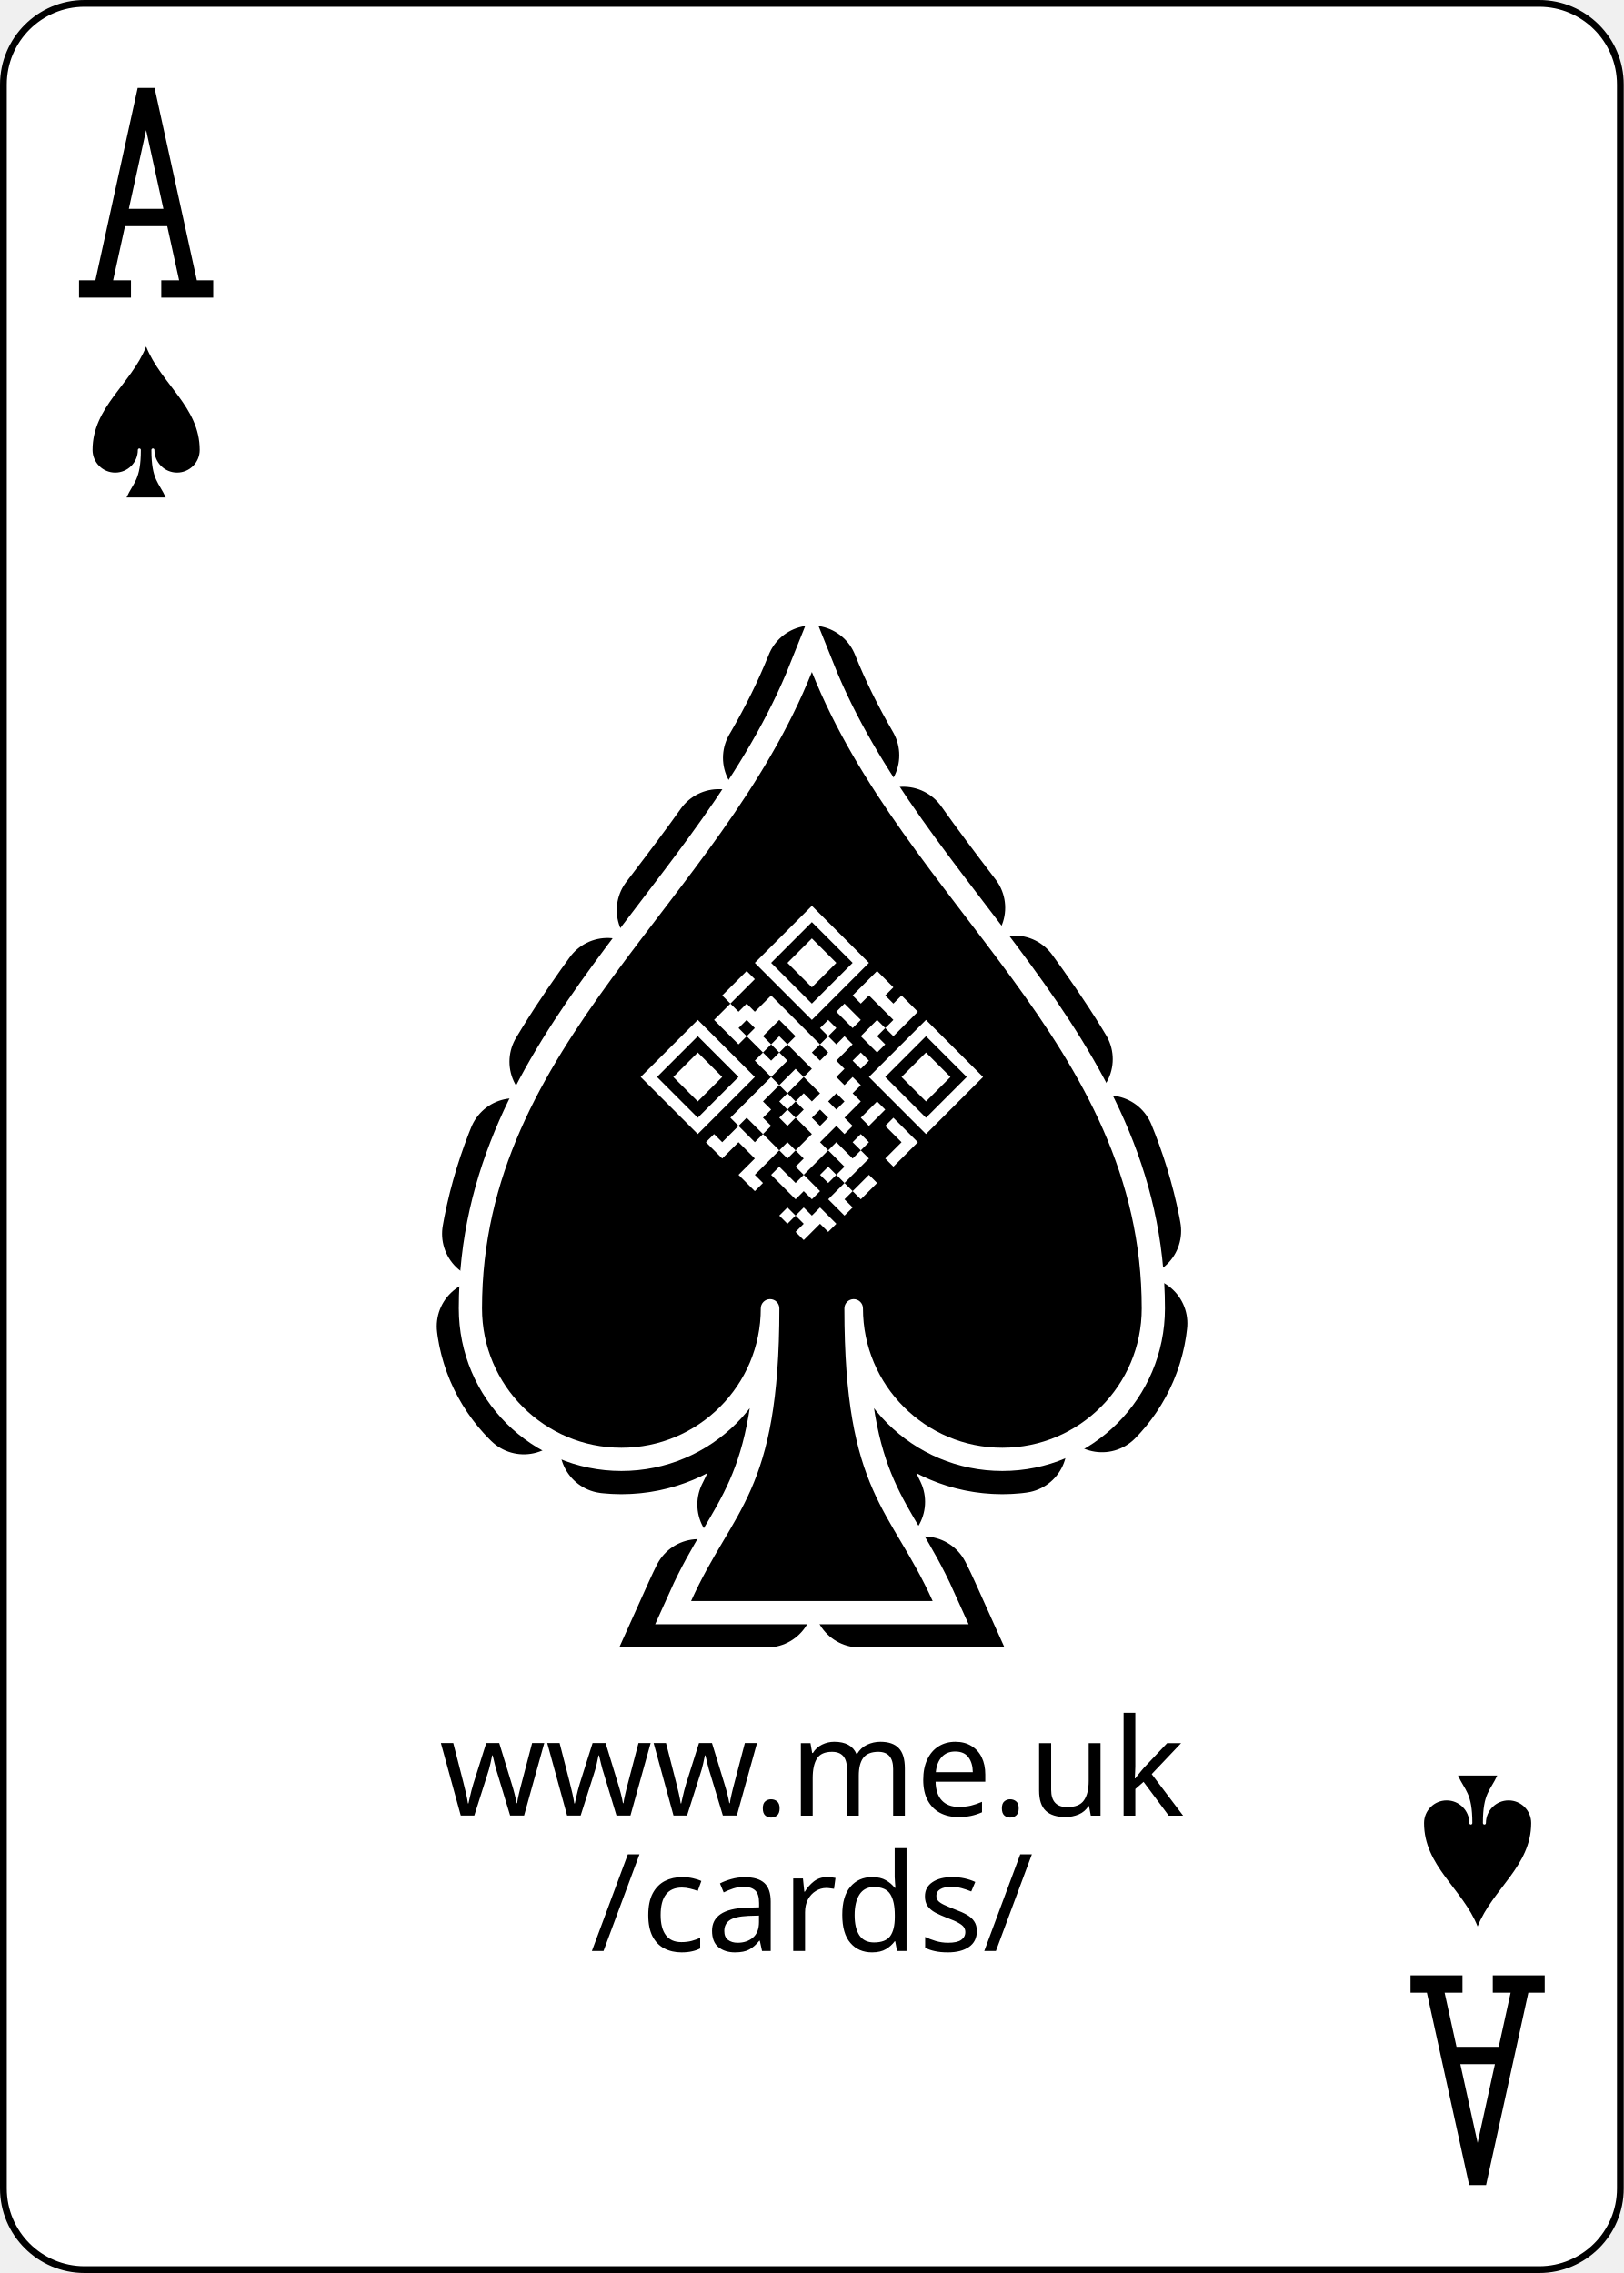
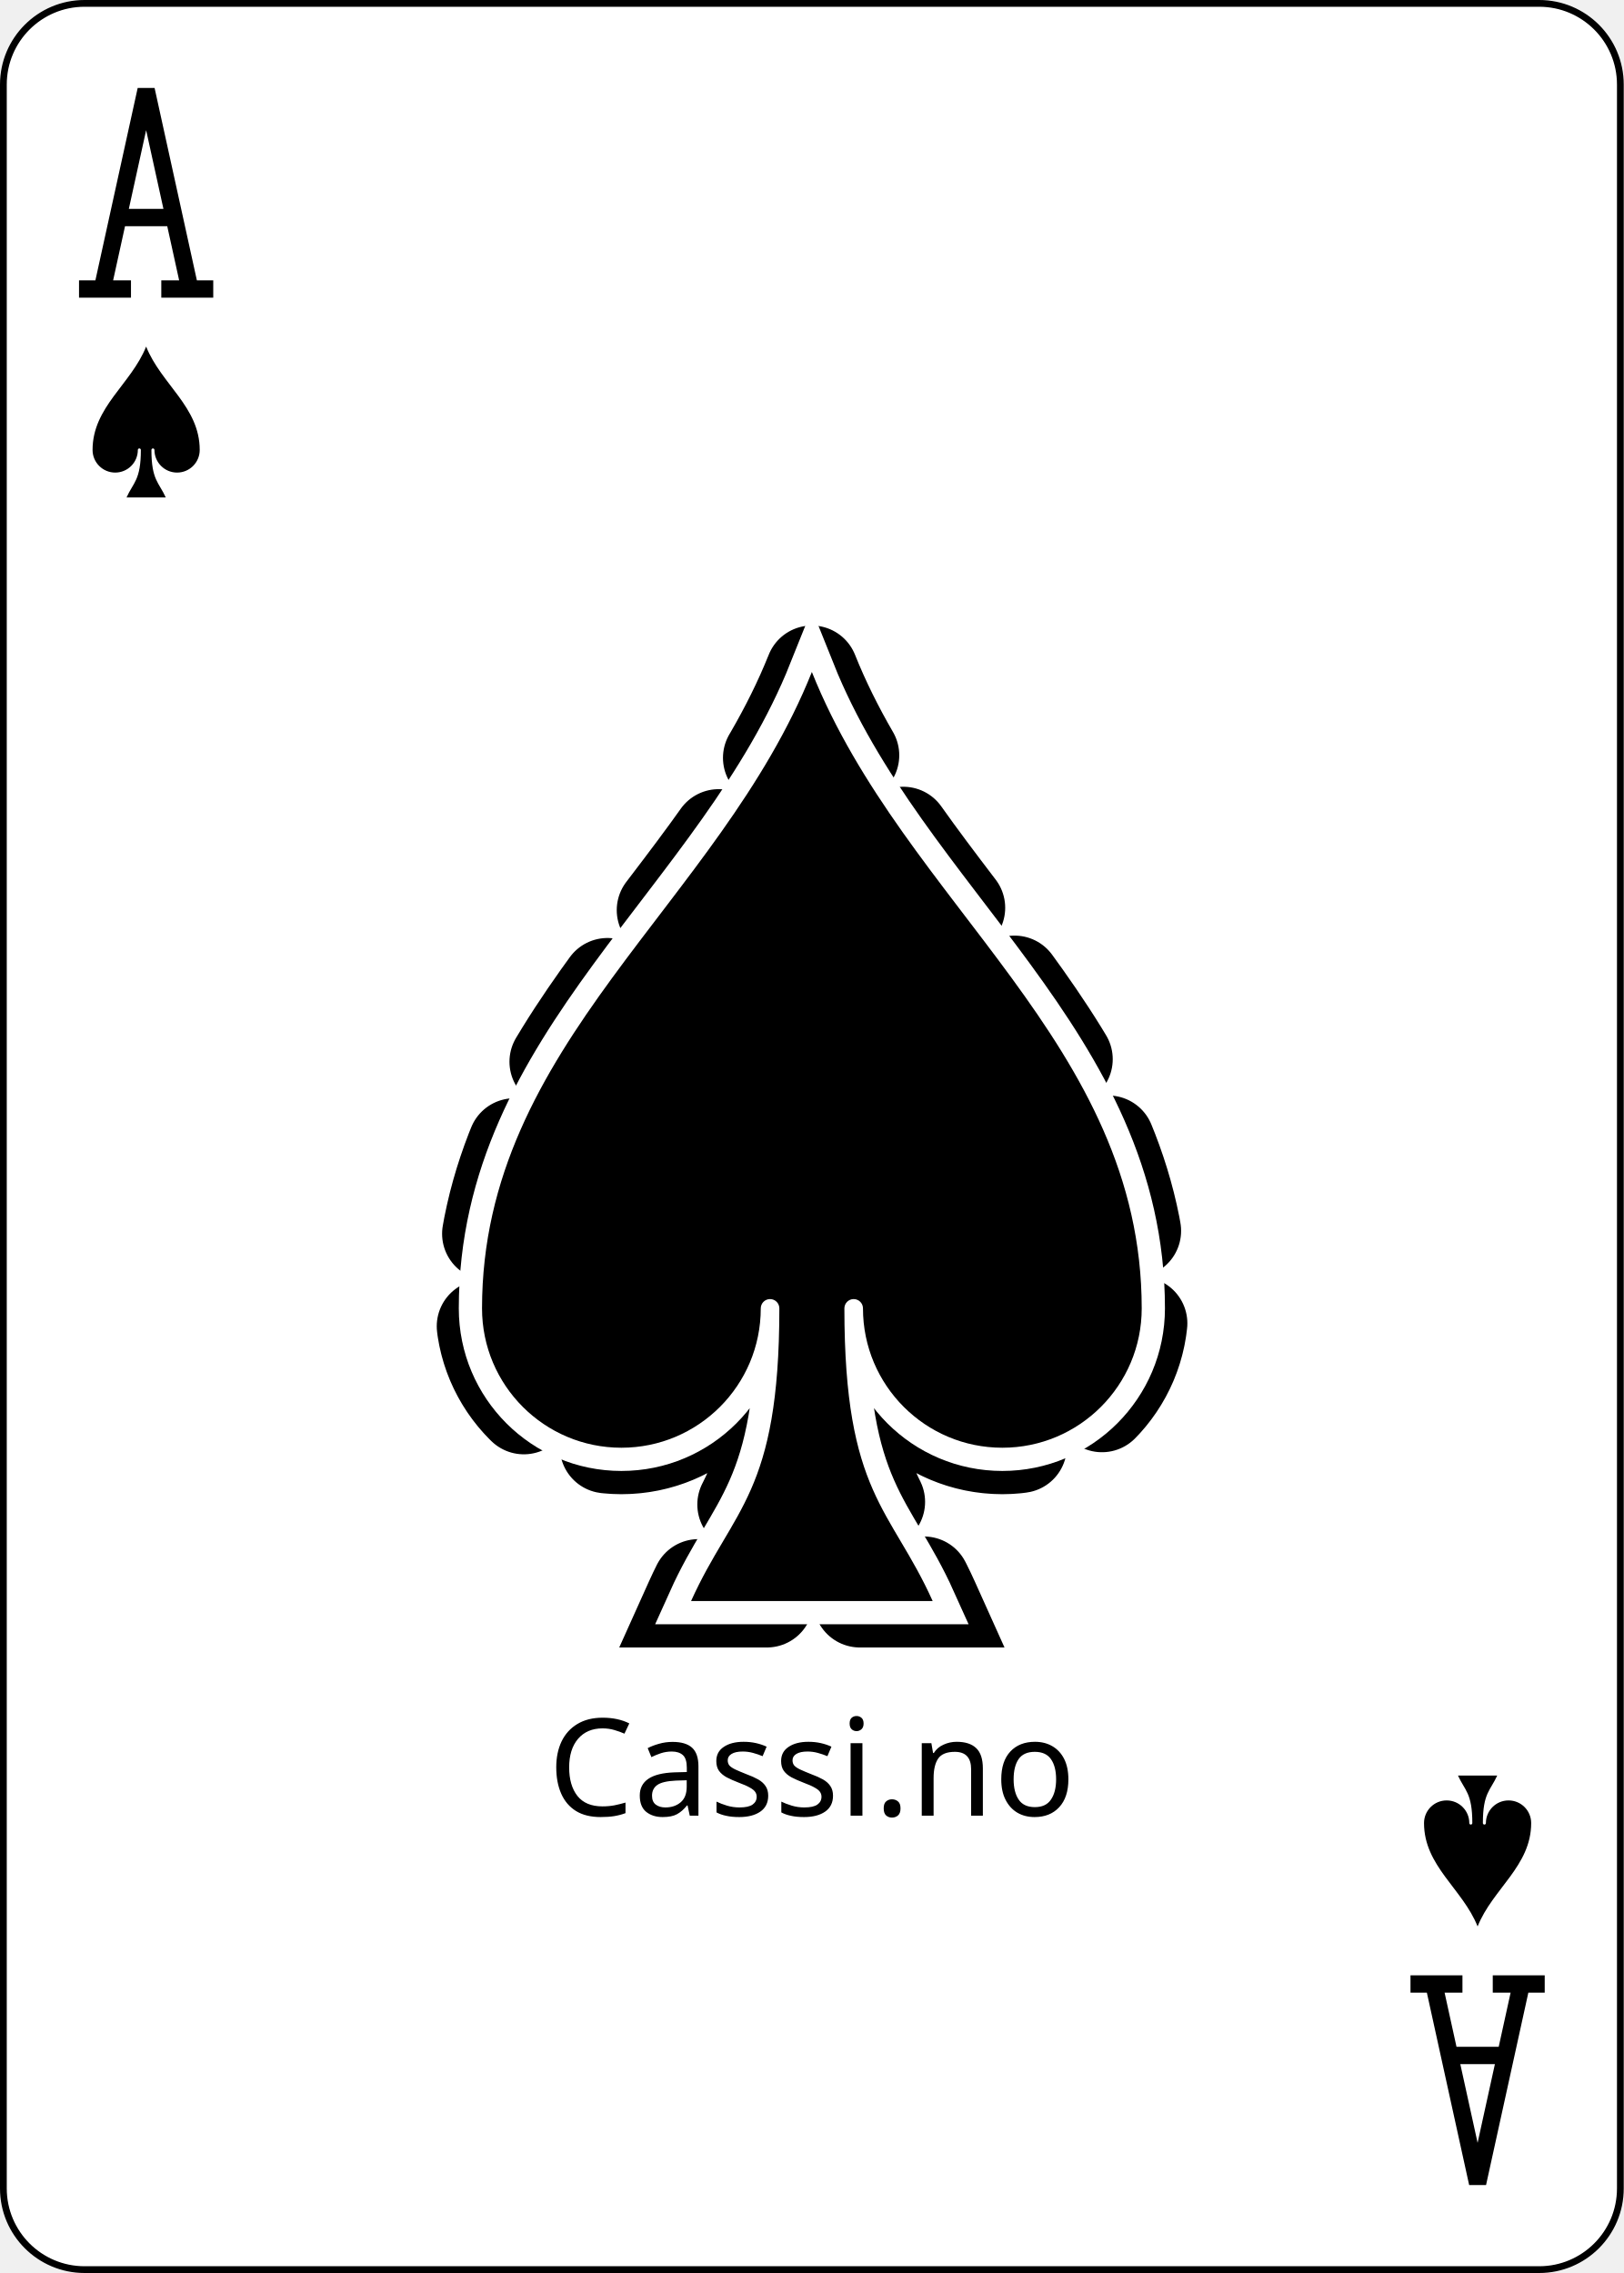
<svg xmlns="http://www.w3.org/2000/svg" xmlns:xlink="http://www.w3.org/1999/xlink" class="card" face="AS" height="3.5in" preserveAspectRatio="none" viewBox="-120 -168 240 336" width="2.5in">
  <symbol id="SA" viewBox="-500 -500 1000 1000" preserveAspectRatio="xMinYMid">
    <path d="M-270 460L-110 460M-200 450L0 -460L200 450M110 460L270 460M-120 130L120 130" stroke="black" stroke-width="80" stroke-linecap="square" stroke-miterlimit="1.5" fill="none" />
  </symbol>
  <symbol id="S" viewBox="-600 -600 1200 1200" preserveAspectRatio="xMinYMid">
    <path d="M0 -500C100 -250 355 -100 355 185A150 150 0 0 1 55 185A10 10 0 0 0 35 185C35 385 85 400 130 500L-130 500C-85 400 -35 385 -35 185A10 10 0 0 0 -55 185A150 150 0 0 1 -355 185C-355 -100 -100 -250 0 -500Z" />
  </symbol>
  <rect width="239" height="335" x="-119.5" y="-167.5" rx="12" ry="12" fill="white" stroke="black" />
  <use xlink:href="#S" height="164.8" width="164.8" x="-82.4" y="-82.4" stroke="black" stroke-width="100" stroke-dasharray="100,100" stroke-linecap="round" />
  <use xlink:href="#S" height="164.8" width="164.8" x="-82.4" y="-82.4" stroke="white" stroke-width="50" />
  <use xlink:href="#S" height="164.8" width="164.8" x="-82.4" y="-82.4" fill="black" />
-   <path transform="translate(0,-10)rotate(45)scale(1.704)translate(-14,-14)" fill="white" stroke="none" d="M4,4h7v7h-7M5,5v5h5v-5M12,4h2v1h1v-1h2v3h-1v1h1v1h-2v-2h1v-1h-3v1h-1M18,4h7v7h-7M19,5v5h5v-5M6,6h3v3h-3M20,6h3v3h-3M12,8h2v1h-2M12,10h1v1h1v-1h1v2h1v1h1v-1h1v1h1v2h1v1h-1v2h1v-1h2v-1h-1v-1h1v1h1v3h1v-2h1v2h-1v1h1v1h-2v-2h-1v1h-1v-1h1v-1h-2v3h2v1h-1v1h-3v-1h2v-1h-1v-1h-1v1h-1v3h1v1h-2v-2h-2v2h-2v-1h1v-2h-1v-5h-2v-1h-2v1h-3v-2h-1v-3h1v3h1v-1h1v-2h6v-1h-1M16,10h1v1h-1M13,12v1h1v-1M9,13v2h1v-1h1v-1M20,12h1v2h-1M22,12h3v3h-1v-2h-2M11,14v1h1v2h1v-2h1v-1M17,14v1h1v-1M7,15v1h1v-1M10,15v1h1v-1M14,15v2h1v-1h1v-1M17,16v1h1v-1M13,17v2h1v1h1v1h2v-1h1v-2h-2v1h-1v-1h-1v-1M15,17v1h1v-1M4,18h7v7h-7M5,19v5h5v-5M6,20h3v3h-3M13,21v1h2v-1M23,22h2v1h-1v2h-1v-1h-1v1h-1v-1h1v-1h1" />
-   <text font-size="20" font-family="Bariol" text-anchor="middle" y="100.4">www.me.uk</text>
-   <text font-size="20" font-family="Bariol" text-anchor="middle" y="120.4">/cards/</text>
+   <text font-size="20" font-family="Bariol" text-anchor="middle" y="100.4">Cassi.no</text>
  <use xlink:href="#SA" height="32" width="32" x="-114.4" y="-156" />
  <use xlink:href="#S" height="26.769" width="26.769" x="-111.784" y="-119" />
  <g transform="rotate(180)">
    <use xlink:href="#SA" height="32" width="32" x="-114.4" y="-156" />
    <use xlink:href="#S" height="26.769" width="26.769" x="-111.784" y="-119" />
  </g>
</svg>
